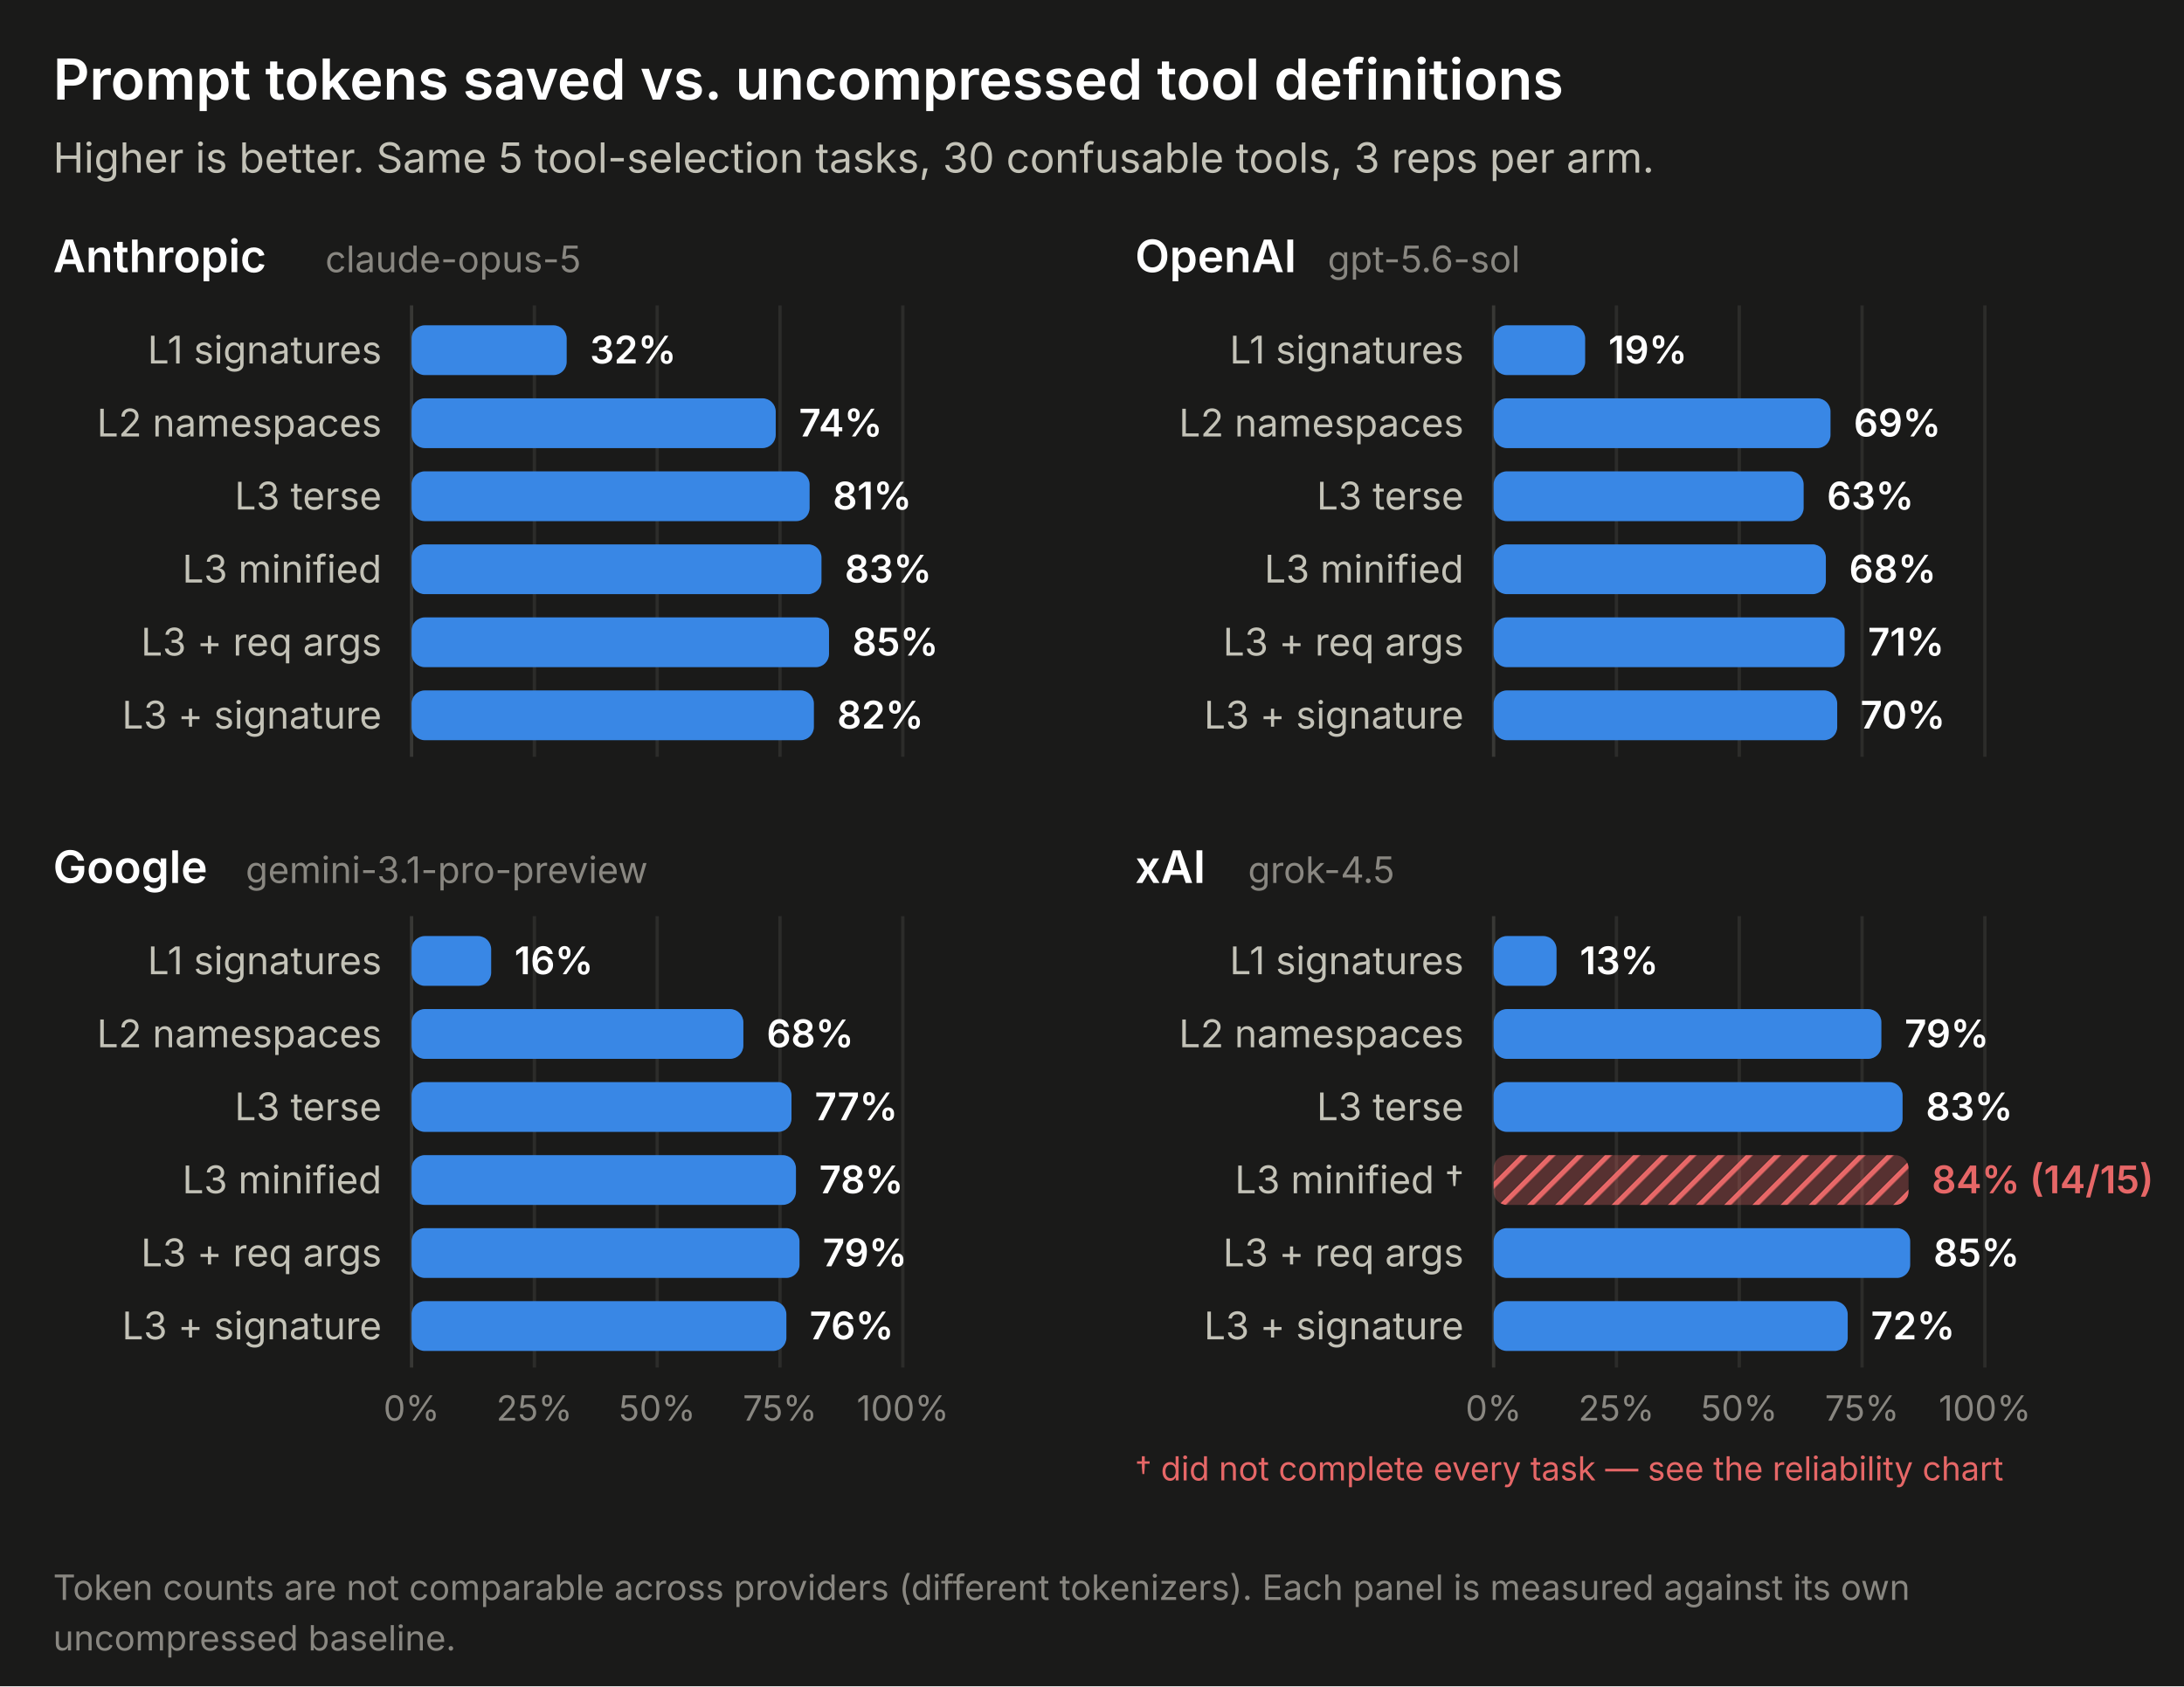
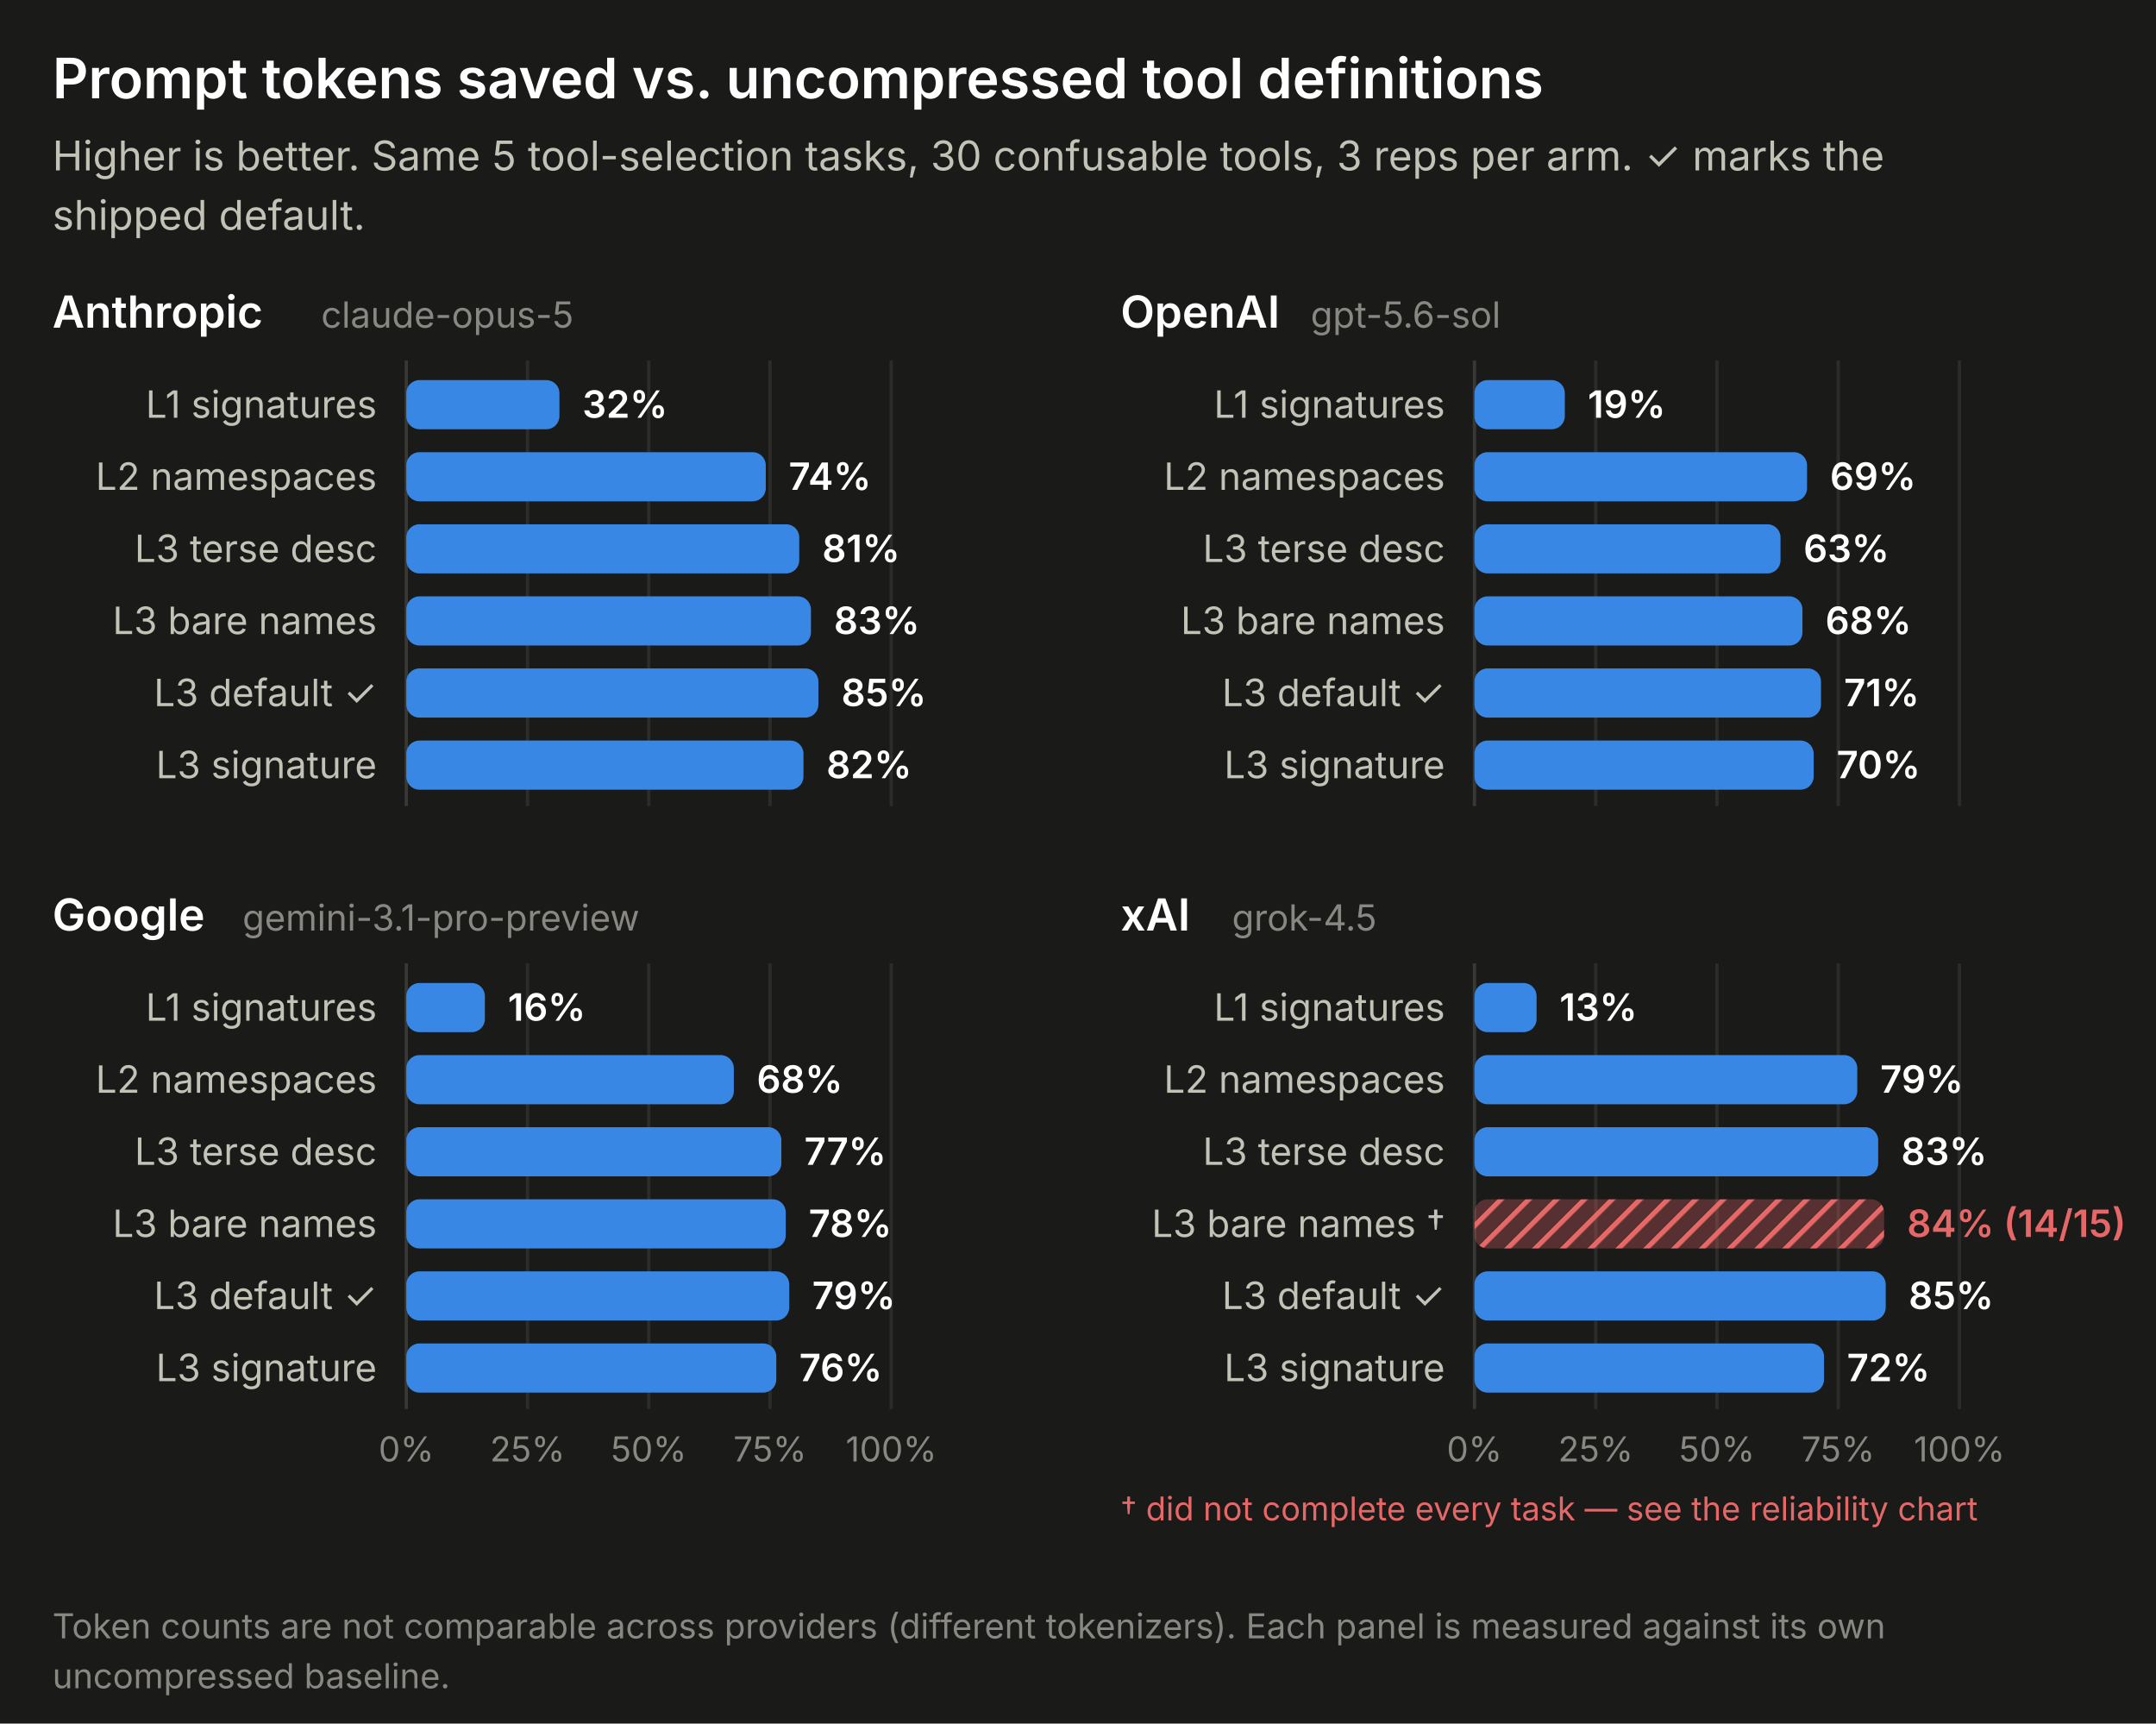
- <svg xmlns="http://www.w3.org/2000/svg" width="658" height="508" viewBox="0 0 658 508" role="img" aria-label="Prompt token savings by compression level, per provider">
+ <svg xmlns="http://www.w3.org/2000/svg" width="658" height="526" viewBox="0 0 658 526" role="img" aria-label="Prompt token savings by compression level, per provider">
  <defs>
    <pattern id="hatch-1a1a19" width="6" height="6" patternTransform="rotate(45)" patternUnits="userSpaceOnUse">
      <rect width="6" height="6" fill="#e66767" opacity="0.30" />
      <line x1="0" y1="0" x2="0" y2="6" stroke="#e66767" stroke-width="3" />
    </pattern>
  </defs>
-   <rect width="658" height="508" fill="#1a1a19" />
+   <rect width="658" height="526" fill="#1a1a19" />
  <text x="16" y="30" font-family="system-ui,-apple-system,'Segoe UI',sans-serif" font-size="17" font-weight="600" fill="#ffffff">Prompt tokens saved vs. uncompressed tool definitions</text>
  <text x="16" y="52" font-family="system-ui,-apple-system,'Segoe UI',sans-serif" font-size="12.5" fill="#c3c2b7">
-     <tspan x="16" dy="0">Higher is better. Same 5 tool-selection tasks, 30 confusable tools, 3 reps per arm.</tspan>
+     <tspan x="16" dy="0">Higher is better. Same 5 tool-selection tasks, 30 confusable tools, 3 reps per arm. ✓ marks the</tspan>
+     <tspan x="16" dy="18.125">shipped default.</tspan>
  </text>
-   <text x="16" y="82" font-family="system-ui,-apple-system,'Segoe UI',sans-serif" font-size="13.5" font-weight="600" fill="#ffffff">Anthropic</text>
-   <text x="98" y="82" font-family="system-ui,-apple-system,'Segoe UI',sans-serif" font-size="11" fill="#898781">claude-opus-5</text>
-   <line x1="124" y1="92" x2="124" y2="228" stroke="#383835" stroke-width="1" />
-   <line x1="161" y1="92" x2="161" y2="228" stroke="#2c2c2a" stroke-width="1" />
-   <line x1="198" y1="92" x2="198" y2="228" stroke="#2c2c2a" stroke-width="1" />
-   <line x1="235" y1="92" x2="235" y2="228" stroke="#2c2c2a" stroke-width="1" />
-   <line x1="272" y1="92" x2="272" y2="228" stroke="#2c2c2a" stroke-width="1" />
-   <text x="115" y="109.5" font-family="system-ui,-apple-system,'Segoe UI',sans-serif" font-size="11.5" fill="#c3c2b7" text-anchor="end">L1 signatures</text>
-   <rect x="124" y="98" width="46.732" height="15" rx="4" fill="#3987e5" />
-   <text x="177.732" y="109.5" font-family="system-ui,-apple-system,'Segoe UI',sans-serif" font-size="11.5" font-weight="600" fill="#ffffff">32%</text>
-   <text x="115" y="131.5" font-family="system-ui,-apple-system,'Segoe UI',sans-serif" font-size="11.5" fill="#c3c2b7" text-anchor="end">L2 namespaces</text>
-   <rect x="124" y="120" width="109.711" height="15" rx="4" fill="#3987e5" />
-   <text x="240.711" y="131.5" font-family="system-ui,-apple-system,'Segoe UI',sans-serif" font-size="11.5" font-weight="600" fill="#ffffff">74%</text>
-   <text x="115" y="153.5" font-family="system-ui,-apple-system,'Segoe UI',sans-serif" font-size="11.5" fill="#c3c2b7" text-anchor="end">L3 terse</text>
-   <rect x="124" y="142" width="119.922" height="15" rx="4" fill="#3987e5" />
-   <text x="250.922" y="153.5" font-family="system-ui,-apple-system,'Segoe UI',sans-serif" font-size="11.5" font-weight="600" fill="#ffffff">81%</text>
-   <text x="115" y="175.5" font-family="system-ui,-apple-system,'Segoe UI',sans-serif" font-size="11.5" fill="#c3c2b7" text-anchor="end">L3 minified</text>
-   <rect x="124" y="164" width="123.499" height="15" rx="4" fill="#3987e5" />
-   <text x="254.499" y="175.5" font-family="system-ui,-apple-system,'Segoe UI',sans-serif" font-size="11.5" font-weight="600" fill="#ffffff">83%</text>
-   <text x="115" y="197.5" font-family="system-ui,-apple-system,'Segoe UI',sans-serif" font-size="11.5" fill="#c3c2b7" text-anchor="end">L3 + req args</text>
-   <rect x="124" y="186" width="125.772" height="15" rx="4" fill="#3987e5" />
-   <text x="256.772" y="197.5" font-family="system-ui,-apple-system,'Segoe UI',sans-serif" font-size="11.5" font-weight="600" fill="#ffffff">85%</text>
-   <text x="115" y="219.5" font-family="system-ui,-apple-system,'Segoe UI',sans-serif" font-size="11.5" fill="#c3c2b7" text-anchor="end">L3 + signature</text>
-   <rect x="124" y="208" width="121.214" height="15" rx="4" fill="#3987e5" />
-   <text x="252.214" y="219.5" font-family="system-ui,-apple-system,'Segoe UI',sans-serif" font-size="11.5" font-weight="600" fill="#ffffff">82%</text>
-   <text x="342" y="82" font-family="system-ui,-apple-system,'Segoe UI',sans-serif" font-size="13.5" font-weight="600" fill="#ffffff">OpenAI</text>
-   <text x="400" y="82" font-family="system-ui,-apple-system,'Segoe UI',sans-serif" font-size="11" fill="#898781">gpt-5.6-sol</text>
-   <line x1="450" y1="92" x2="450" y2="228" stroke="#383835" stroke-width="1" />
-   <line x1="487" y1="92" x2="487" y2="228" stroke="#2c2c2a" stroke-width="1" />
-   <line x1="524" y1="92" x2="524" y2="228" stroke="#2c2c2a" stroke-width="1" />
-   <line x1="561" y1="92" x2="561" y2="228" stroke="#2c2c2a" stroke-width="1" />
-   <line x1="598" y1="92" x2="598" y2="228" stroke="#2c2c2a" stroke-width="1" />
-   <text x="441" y="109.5" font-family="system-ui,-apple-system,'Segoe UI',sans-serif" font-size="11.5" fill="#c3c2b7" text-anchor="end">L1 signatures</text>
-   <rect x="450" y="98" width="27.578" height="15" rx="4" fill="#3987e5" />
-   <text x="484.578" y="109.5" font-family="system-ui,-apple-system,'Segoe UI',sans-serif" font-size="11.5" font-weight="600" fill="#ffffff">19%</text>
-   <text x="441" y="131.5" font-family="system-ui,-apple-system,'Segoe UI',sans-serif" font-size="11.5" fill="#c3c2b7" text-anchor="end">L2 namespaces</text>
-   <rect x="450" y="120" width="101.503" height="15" rx="4" fill="#3987e5" />
-   <text x="558.503" y="131.5" font-family="system-ui,-apple-system,'Segoe UI',sans-serif" font-size="11.5" font-weight="600" fill="#ffffff">69%</text>
-   <text x="441" y="153.5" font-family="system-ui,-apple-system,'Segoe UI',sans-serif" font-size="11.5" fill="#c3c2b7" text-anchor="end">L3 terse</text>
-   <rect x="450" y="142" width="93.406" height="15" rx="4" fill="#3987e5" />
-   <text x="550.406" y="153.5" font-family="system-ui,-apple-system,'Segoe UI',sans-serif" font-size="11.5" font-weight="600" fill="#ffffff">63%</text>
-   <text x="441" y="175.5" font-family="system-ui,-apple-system,'Segoe UI',sans-serif" font-size="11.5" fill="#c3c2b7" text-anchor="end">L3 minified</text>
-   <rect x="450" y="164" width="100.097" height="15" rx="4" fill="#3987e5" />
-   <text x="557.097" y="175.5" font-family="system-ui,-apple-system,'Segoe UI',sans-serif" font-size="11.5" font-weight="600" fill="#ffffff">68%</text>
-   <text x="441" y="197.5" font-family="system-ui,-apple-system,'Segoe UI',sans-serif" font-size="11.5" fill="#c3c2b7" text-anchor="end">L3 + req args</text>
-   <rect x="450" y="186" width="105.764" height="15" rx="4" fill="#3987e5" />
-   <text x="562.764" y="197.5" font-family="system-ui,-apple-system,'Segoe UI',sans-serif" font-size="11.5" font-weight="600" fill="#ffffff">71%</text>
-   <text x="441" y="219.5" font-family="system-ui,-apple-system,'Segoe UI',sans-serif" font-size="11.5" fill="#c3c2b7" text-anchor="end">L3 + signature</text>
-   <rect x="450" y="208" width="103.52" height="15" rx="4" fill="#3987e5" />
-   <text x="560.52" y="219.5" font-family="system-ui,-apple-system,'Segoe UI',sans-serif" font-size="11.5" font-weight="600" fill="#ffffff">70%</text>
-   <text x="16" y="266" font-family="system-ui,-apple-system,'Segoe UI',sans-serif" font-size="13.5" font-weight="600" fill="#ffffff">Google</text>
-   <text x="74" y="266" font-family="system-ui,-apple-system,'Segoe UI',sans-serif" font-size="11" fill="#898781">gemini-3.1-pro-preview</text>
-   <line x1="124" y1="276" x2="124" y2="412" stroke="#383835" stroke-width="1" />
-   <text x="124" y="428" font-family="system-ui,-apple-system,'Segoe UI',sans-serif" font-size="10.5" fill="#898781" text-anchor="middle">0%</text>
-   <line x1="161" y1="276" x2="161" y2="412" stroke="#2c2c2a" stroke-width="1" />
-   <text x="161" y="428" font-family="system-ui,-apple-system,'Segoe UI',sans-serif" font-size="10.5" fill="#898781" text-anchor="middle">25%</text>
-   <line x1="198" y1="276" x2="198" y2="412" stroke="#2c2c2a" stroke-width="1" />
-   <text x="198" y="428" font-family="system-ui,-apple-system,'Segoe UI',sans-serif" font-size="10.5" fill="#898781" text-anchor="middle">50%</text>
-   <line x1="235" y1="276" x2="235" y2="412" stroke="#2c2c2a" stroke-width="1" />
-   <text x="235" y="428" font-family="system-ui,-apple-system,'Segoe UI',sans-serif" font-size="10.5" fill="#898781" text-anchor="middle">75%</text>
-   <line x1="272" y1="276" x2="272" y2="412" stroke="#2c2c2a" stroke-width="1" />
-   <text x="272" y="428" font-family="system-ui,-apple-system,'Segoe UI',sans-serif" font-size="10.5" fill="#898781" text-anchor="middle">100%</text>
-   <text x="115" y="293.5" font-family="system-ui,-apple-system,'Segoe UI',sans-serif" font-size="11.5" fill="#c3c2b7" text-anchor="end">L1 signatures</text>
-   <rect x="124" y="282" width="23.984" height="15" rx="4" fill="#3987e5" />
-   <text x="154.984" y="293.5" font-family="system-ui,-apple-system,'Segoe UI',sans-serif" font-size="11.5" font-weight="600" fill="#ffffff">16%</text>
-   <text x="115" y="315.5" font-family="system-ui,-apple-system,'Segoe UI',sans-serif" font-size="11.5" fill="#c3c2b7" text-anchor="end">L2 namespaces</text>
-   <rect x="124" y="304" width="99.964" height="15" rx="4" fill="#3987e5" />
-   <text x="230.964" y="315.5" font-family="system-ui,-apple-system,'Segoe UI',sans-serif" font-size="11.5" font-weight="600" fill="#ffffff">68%</text>
-   <text x="115" y="337.5" font-family="system-ui,-apple-system,'Segoe UI',sans-serif" font-size="11.5" fill="#c3c2b7" text-anchor="end">L3 terse</text>
-   <rect x="124" y="326" width="114.465" height="15" rx="4" fill="#3987e5" />
-   <text x="245.465" y="337.5" font-family="system-ui,-apple-system,'Segoe UI',sans-serif" font-size="11.5" font-weight="600" fill="#ffffff">77%</text>
-   <text x="115" y="359.5" font-family="system-ui,-apple-system,'Segoe UI',sans-serif" font-size="11.5" fill="#c3c2b7" text-anchor="end">L3 minified</text>
-   <rect x="124" y="348" width="115.809" height="15" rx="4" fill="#3987e5" />
-   <text x="246.809" y="359.5" font-family="system-ui,-apple-system,'Segoe UI',sans-serif" font-size="11.5" font-weight="600" fill="#ffffff">78%</text>
-   <text x="115" y="381.5" font-family="system-ui,-apple-system,'Segoe UI',sans-serif" font-size="11.5" fill="#c3c2b7" text-anchor="end">L3 + req args</text>
-   <rect x="124" y="370" width="116.877" height="15" rx="4" fill="#3987e5" />
-   <text x="247.877" y="381.5" font-family="system-ui,-apple-system,'Segoe UI',sans-serif" font-size="11.5" font-weight="600" fill="#ffffff">79%</text>
-   <text x="115" y="403.5" font-family="system-ui,-apple-system,'Segoe UI',sans-serif" font-size="11.5" fill="#c3c2b7" text-anchor="end">L3 + signature</text>
-   <rect x="124" y="392" width="112.923" height="15" rx="4" fill="#3987e5" />
-   <text x="243.923" y="403.5" font-family="system-ui,-apple-system,'Segoe UI',sans-serif" font-size="11.5" font-weight="600" fill="#ffffff">76%</text>
-   <text x="342" y="266" font-family="system-ui,-apple-system,'Segoe UI',sans-serif" font-size="13.5" font-weight="600" fill="#ffffff">xAI</text>
-   <text x="376" y="266" font-family="system-ui,-apple-system,'Segoe UI',sans-serif" font-size="11" fill="#898781">grok-4.5</text>
-   <line x1="450" y1="276" x2="450" y2="412" stroke="#383835" stroke-width="1" />
-   <text x="450" y="428" font-family="system-ui,-apple-system,'Segoe UI',sans-serif" font-size="10.5" fill="#898781" text-anchor="middle">0%</text>
-   <line x1="487" y1="276" x2="487" y2="412" stroke="#2c2c2a" stroke-width="1" />
-   <text x="487" y="428" font-family="system-ui,-apple-system,'Segoe UI',sans-serif" font-size="10.5" fill="#898781" text-anchor="middle">25%</text>
-   <line x1="524" y1="276" x2="524" y2="412" stroke="#2c2c2a" stroke-width="1" />
-   <text x="524" y="428" font-family="system-ui,-apple-system,'Segoe UI',sans-serif" font-size="10.5" fill="#898781" text-anchor="middle">50%</text>
-   <line x1="561" y1="276" x2="561" y2="412" stroke="#2c2c2a" stroke-width="1" />
-   <text x="561" y="428" font-family="system-ui,-apple-system,'Segoe UI',sans-serif" font-size="10.5" fill="#898781" text-anchor="middle">75%</text>
-   <line x1="598" y1="276" x2="598" y2="412" stroke="#2c2c2a" stroke-width="1" />
-   <text x="598" y="428" font-family="system-ui,-apple-system,'Segoe UI',sans-serif" font-size="10.5" fill="#898781" text-anchor="middle">100%</text>
-   <text x="441" y="293.5" font-family="system-ui,-apple-system,'Segoe UI',sans-serif" font-size="11.5" fill="#c3c2b7" text-anchor="end">L1 signatures</text>
-   <rect x="450" y="282" width="18.958" height="15" rx="4" fill="#3987e5" />
-   <text x="475.958" y="293.5" font-family="system-ui,-apple-system,'Segoe UI',sans-serif" font-size="11.5" font-weight="600" fill="#ffffff">13%</text>
-   <text x="441" y="315.5" font-family="system-ui,-apple-system,'Segoe UI',sans-serif" font-size="11.5" fill="#c3c2b7" text-anchor="end">L2 namespaces</text>
-   <rect x="450" y="304" width="116.829" height="15" rx="4" fill="#3987e5" />
-   <text x="573.829" y="315.5" font-family="system-ui,-apple-system,'Segoe UI',sans-serif" font-size="11.5" font-weight="600" fill="#ffffff">79%</text>
-   <text x="441" y="337.5" font-family="system-ui,-apple-system,'Segoe UI',sans-serif" font-size="11.5" fill="#c3c2b7" text-anchor="end">L3 terse</text>
-   <rect x="450" y="326" width="123.213" height="15" rx="4" fill="#3987e5" />
-   <text x="580.213" y="337.5" font-family="system-ui,-apple-system,'Segoe UI',sans-serif" font-size="11.5" font-weight="600" fill="#ffffff">83%</text>
-   <text x="441" y="359.5" font-family="system-ui,-apple-system,'Segoe UI',sans-serif" font-size="11.5" fill="#c3c2b7" text-anchor="end">L3 minified †</text>
-   <rect x="450" y="348" width="125.017" height="15" rx="4" fill="url(#hatch-1a1a19)" />
-   <text x="582.017" y="359.5" font-family="system-ui,-apple-system,'Segoe UI',sans-serif" font-size="11.5" font-weight="600" fill="#e66767">84% (14/15)</text>
-   <text x="441" y="381.5" font-family="system-ui,-apple-system,'Segoe UI',sans-serif" font-size="11.5" fill="#c3c2b7" text-anchor="end">L3 + req args</text>
-   <rect x="450" y="370" width="125.51" height="15" rx="4" fill="#3987e5" />
-   <text x="582.51" y="381.5" font-family="system-ui,-apple-system,'Segoe UI',sans-serif" font-size="11.5" font-weight="600" fill="#ffffff">85%</text>
-   <text x="441" y="403.5" font-family="system-ui,-apple-system,'Segoe UI',sans-serif" font-size="11.5" fill="#c3c2b7" text-anchor="end">L3 + signature</text>
-   <rect x="450" y="392" width="106.685" height="15" rx="4" fill="#3987e5" />
-   <text x="563.685" y="403.5" font-family="system-ui,-apple-system,'Segoe UI',sans-serif" font-size="11.5" font-weight="600" fill="#ffffff">72%</text>
-   <text x="342" y="446" font-family="system-ui,-apple-system,'Segoe UI',sans-serif" font-size="10" fill="#e66767">† did not complete every task — see the reliability chart</text>
-   <text x="16" y="482" font-family="system-ui,-apple-system,'Segoe UI',sans-serif" font-size="10.5" fill="#898781">
+   <text x="16" y="100" font-family="system-ui,-apple-system,'Segoe UI',sans-serif" font-size="13.5" font-weight="600" fill="#ffffff">Anthropic</text>
+   <text x="98" y="100" font-family="system-ui,-apple-system,'Segoe UI',sans-serif" font-size="11" fill="#898781">claude-opus-5</text>
+   <line x1="124" y1="110" x2="124" y2="246" stroke="#383835" stroke-width="1" />
+   <line x1="161" y1="110" x2="161" y2="246" stroke="#2c2c2a" stroke-width="1" />
+   <line x1="198" y1="110" x2="198" y2="246" stroke="#2c2c2a" stroke-width="1" />
+   <line x1="235" y1="110" x2="235" y2="246" stroke="#2c2c2a" stroke-width="1" />
+   <line x1="272" y1="110" x2="272" y2="246" stroke="#2c2c2a" stroke-width="1" />
+   <text x="115" y="127.5" font-family="system-ui,-apple-system,'Segoe UI',sans-serif" font-size="11.5" fill="#c3c2b7" text-anchor="end">L1 signatures</text>
+   <rect x="124" y="116" width="46.732" height="15" rx="4" fill="#3987e5" />
+   <text x="177.732" y="127.5" font-family="system-ui,-apple-system,'Segoe UI',sans-serif" font-size="11.5" font-weight="600" fill="#ffffff">32%</text>
+   <text x="115" y="149.5" font-family="system-ui,-apple-system,'Segoe UI',sans-serif" font-size="11.5" fill="#c3c2b7" text-anchor="end">L2 namespaces</text>
+   <rect x="124" y="138" width="109.711" height="15" rx="4" fill="#3987e5" />
+   <text x="240.711" y="149.5" font-family="system-ui,-apple-system,'Segoe UI',sans-serif" font-size="11.5" font-weight="600" fill="#ffffff">74%</text>
+   <text x="115" y="171.5" font-family="system-ui,-apple-system,'Segoe UI',sans-serif" font-size="11.5" fill="#c3c2b7" text-anchor="end">L3 terse desc</text>
+   <rect x="124" y="160" width="119.922" height="15" rx="4" fill="#3987e5" />
+   <text x="250.922" y="171.5" font-family="system-ui,-apple-system,'Segoe UI',sans-serif" font-size="11.5" font-weight="600" fill="#ffffff">81%</text>
+   <text x="115" y="193.5" font-family="system-ui,-apple-system,'Segoe UI',sans-serif" font-size="11.5" fill="#c3c2b7" text-anchor="end">L3 bare names</text>
+   <rect x="124" y="182" width="123.499" height="15" rx="4" fill="#3987e5" />
+   <text x="254.499" y="193.5" font-family="system-ui,-apple-system,'Segoe UI',sans-serif" font-size="11.5" font-weight="600" fill="#ffffff">83%</text>
+   <text x="115" y="215.5" font-family="system-ui,-apple-system,'Segoe UI',sans-serif" font-size="11.5" fill="#c3c2b7" text-anchor="end">L3 default ✓</text>
+   <rect x="124" y="204" width="125.772" height="15" rx="4" fill="#3987e5" />
+   <text x="256.772" y="215.5" font-family="system-ui,-apple-system,'Segoe UI',sans-serif" font-size="11.5" font-weight="600" fill="#ffffff">85%</text>
+   <text x="115" y="237.5" font-family="system-ui,-apple-system,'Segoe UI',sans-serif" font-size="11.5" fill="#c3c2b7" text-anchor="end">L3 signature</text>
+   <rect x="124" y="226" width="121.214" height="15" rx="4" fill="#3987e5" />
+   <text x="252.214" y="237.5" font-family="system-ui,-apple-system,'Segoe UI',sans-serif" font-size="11.5" font-weight="600" fill="#ffffff">82%</text>
+   <text x="342" y="100" font-family="system-ui,-apple-system,'Segoe UI',sans-serif" font-size="13.5" font-weight="600" fill="#ffffff">OpenAI</text>
+   <text x="400" y="100" font-family="system-ui,-apple-system,'Segoe UI',sans-serif" font-size="11" fill="#898781">gpt-5.6-sol</text>
+   <line x1="450" y1="110" x2="450" y2="246" stroke="#383835" stroke-width="1" />
+   <line x1="487" y1="110" x2="487" y2="246" stroke="#2c2c2a" stroke-width="1" />
+   <line x1="524" y1="110" x2="524" y2="246" stroke="#2c2c2a" stroke-width="1" />
+   <line x1="561" y1="110" x2="561" y2="246" stroke="#2c2c2a" stroke-width="1" />
+   <line x1="598" y1="110" x2="598" y2="246" stroke="#2c2c2a" stroke-width="1" />
+   <text x="441" y="127.5" font-family="system-ui,-apple-system,'Segoe UI',sans-serif" font-size="11.5" fill="#c3c2b7" text-anchor="end">L1 signatures</text>
+   <rect x="450" y="116" width="27.578" height="15" rx="4" fill="#3987e5" />
+   <text x="484.578" y="127.5" font-family="system-ui,-apple-system,'Segoe UI',sans-serif" font-size="11.5" font-weight="600" fill="#ffffff">19%</text>
+   <text x="441" y="149.5" font-family="system-ui,-apple-system,'Segoe UI',sans-serif" font-size="11.5" fill="#c3c2b7" text-anchor="end">L2 namespaces</text>
+   <rect x="450" y="138" width="101.503" height="15" rx="4" fill="#3987e5" />
+   <text x="558.503" y="149.5" font-family="system-ui,-apple-system,'Segoe UI',sans-serif" font-size="11.5" font-weight="600" fill="#ffffff">69%</text>
+   <text x="441" y="171.5" font-family="system-ui,-apple-system,'Segoe UI',sans-serif" font-size="11.5" fill="#c3c2b7" text-anchor="end">L3 terse desc</text>
+   <rect x="450" y="160" width="93.406" height="15" rx="4" fill="#3987e5" />
+   <text x="550.406" y="171.5" font-family="system-ui,-apple-system,'Segoe UI',sans-serif" font-size="11.5" font-weight="600" fill="#ffffff">63%</text>
+   <text x="441" y="193.5" font-family="system-ui,-apple-system,'Segoe UI',sans-serif" font-size="11.5" fill="#c3c2b7" text-anchor="end">L3 bare names</text>
+   <rect x="450" y="182" width="100.097" height="15" rx="4" fill="#3987e5" />
+   <text x="557.097" y="193.5" font-family="system-ui,-apple-system,'Segoe UI',sans-serif" font-size="11.5" font-weight="600" fill="#ffffff">68%</text>
+   <text x="441" y="215.5" font-family="system-ui,-apple-system,'Segoe UI',sans-serif" font-size="11.5" fill="#c3c2b7" text-anchor="end">L3 default ✓</text>
+   <rect x="450" y="204" width="105.764" height="15" rx="4" fill="#3987e5" />
+   <text x="562.764" y="215.5" font-family="system-ui,-apple-system,'Segoe UI',sans-serif" font-size="11.5" font-weight="600" fill="#ffffff">71%</text>
+   <text x="441" y="237.5" font-family="system-ui,-apple-system,'Segoe UI',sans-serif" font-size="11.5" fill="#c3c2b7" text-anchor="end">L3 signature</text>
+   <rect x="450" y="226" width="103.52" height="15" rx="4" fill="#3987e5" />
+   <text x="560.52" y="237.5" font-family="system-ui,-apple-system,'Segoe UI',sans-serif" font-size="11.5" font-weight="600" fill="#ffffff">70%</text>
+   <text x="16" y="284" font-family="system-ui,-apple-system,'Segoe UI',sans-serif" font-size="13.5" font-weight="600" fill="#ffffff">Google</text>
+   <text x="74" y="284" font-family="system-ui,-apple-system,'Segoe UI',sans-serif" font-size="11" fill="#898781">gemini-3.1-pro-preview</text>
+   <line x1="124" y1="294" x2="124" y2="430" stroke="#383835" stroke-width="1" />
+   <text x="124" y="446" font-family="system-ui,-apple-system,'Segoe UI',sans-serif" font-size="10.5" fill="#898781" text-anchor="middle">0%</text>
+   <line x1="161" y1="294" x2="161" y2="430" stroke="#2c2c2a" stroke-width="1" />
+   <text x="161" y="446" font-family="system-ui,-apple-system,'Segoe UI',sans-serif" font-size="10.5" fill="#898781" text-anchor="middle">25%</text>
+   <line x1="198" y1="294" x2="198" y2="430" stroke="#2c2c2a" stroke-width="1" />
+   <text x="198" y="446" font-family="system-ui,-apple-system,'Segoe UI',sans-serif" font-size="10.5" fill="#898781" text-anchor="middle">50%</text>
+   <line x1="235" y1="294" x2="235" y2="430" stroke="#2c2c2a" stroke-width="1" />
+   <text x="235" y="446" font-family="system-ui,-apple-system,'Segoe UI',sans-serif" font-size="10.5" fill="#898781" text-anchor="middle">75%</text>
+   <line x1="272" y1="294" x2="272" y2="430" stroke="#2c2c2a" stroke-width="1" />
+   <text x="272" y="446" font-family="system-ui,-apple-system,'Segoe UI',sans-serif" font-size="10.5" fill="#898781" text-anchor="middle">100%</text>
+   <text x="115" y="311.5" font-family="system-ui,-apple-system,'Segoe UI',sans-serif" font-size="11.5" fill="#c3c2b7" text-anchor="end">L1 signatures</text>
+   <rect x="124" y="300" width="23.984" height="15" rx="4" fill="#3987e5" />
+   <text x="154.984" y="311.5" font-family="system-ui,-apple-system,'Segoe UI',sans-serif" font-size="11.5" font-weight="600" fill="#ffffff">16%</text>
+   <text x="115" y="333.5" font-family="system-ui,-apple-system,'Segoe UI',sans-serif" font-size="11.5" fill="#c3c2b7" text-anchor="end">L2 namespaces</text>
+   <rect x="124" y="322" width="99.964" height="15" rx="4" fill="#3987e5" />
+   <text x="230.964" y="333.5" font-family="system-ui,-apple-system,'Segoe UI',sans-serif" font-size="11.5" font-weight="600" fill="#ffffff">68%</text>
+   <text x="115" y="355.5" font-family="system-ui,-apple-system,'Segoe UI',sans-serif" font-size="11.5" fill="#c3c2b7" text-anchor="end">L3 terse desc</text>
+   <rect x="124" y="344" width="114.465" height="15" rx="4" fill="#3987e5" />
+   <text x="245.465" y="355.5" font-family="system-ui,-apple-system,'Segoe UI',sans-serif" font-size="11.5" font-weight="600" fill="#ffffff">77%</text>
+   <text x="115" y="377.5" font-family="system-ui,-apple-system,'Segoe UI',sans-serif" font-size="11.5" fill="#c3c2b7" text-anchor="end">L3 bare names</text>
+   <rect x="124" y="366" width="115.809" height="15" rx="4" fill="#3987e5" />
+   <text x="246.809" y="377.5" font-family="system-ui,-apple-system,'Segoe UI',sans-serif" font-size="11.5" font-weight="600" fill="#ffffff">78%</text>
+   <text x="115" y="399.5" font-family="system-ui,-apple-system,'Segoe UI',sans-serif" font-size="11.5" fill="#c3c2b7" text-anchor="end">L3 default ✓</text>
+   <rect x="124" y="388" width="116.877" height="15" rx="4" fill="#3987e5" />
+   <text x="247.877" y="399.5" font-family="system-ui,-apple-system,'Segoe UI',sans-serif" font-size="11.5" font-weight="600" fill="#ffffff">79%</text>
+   <text x="115" y="421.5" font-family="system-ui,-apple-system,'Segoe UI',sans-serif" font-size="11.5" fill="#c3c2b7" text-anchor="end">L3 signature</text>
+   <rect x="124" y="410" width="112.923" height="15" rx="4" fill="#3987e5" />
+   <text x="243.923" y="421.5" font-family="system-ui,-apple-system,'Segoe UI',sans-serif" font-size="11.5" font-weight="600" fill="#ffffff">76%</text>
+   <text x="342" y="284" font-family="system-ui,-apple-system,'Segoe UI',sans-serif" font-size="13.5" font-weight="600" fill="#ffffff">xAI</text>
+   <text x="376" y="284" font-family="system-ui,-apple-system,'Segoe UI',sans-serif" font-size="11" fill="#898781">grok-4.5</text>
+   <line x1="450" y1="294" x2="450" y2="430" stroke="#383835" stroke-width="1" />
+   <text x="450" y="446" font-family="system-ui,-apple-system,'Segoe UI',sans-serif" font-size="10.5" fill="#898781" text-anchor="middle">0%</text>
+   <line x1="487" y1="294" x2="487" y2="430" stroke="#2c2c2a" stroke-width="1" />
+   <text x="487" y="446" font-family="system-ui,-apple-system,'Segoe UI',sans-serif" font-size="10.5" fill="#898781" text-anchor="middle">25%</text>
+   <line x1="524" y1="294" x2="524" y2="430" stroke="#2c2c2a" stroke-width="1" />
+   <text x="524" y="446" font-family="system-ui,-apple-system,'Segoe UI',sans-serif" font-size="10.5" fill="#898781" text-anchor="middle">50%</text>
+   <line x1="561" y1="294" x2="561" y2="430" stroke="#2c2c2a" stroke-width="1" />
+   <text x="561" y="446" font-family="system-ui,-apple-system,'Segoe UI',sans-serif" font-size="10.5" fill="#898781" text-anchor="middle">75%</text>
+   <line x1="598" y1="294" x2="598" y2="430" stroke="#2c2c2a" stroke-width="1" />
+   <text x="598" y="446" font-family="system-ui,-apple-system,'Segoe UI',sans-serif" font-size="10.5" fill="#898781" text-anchor="middle">100%</text>
+   <text x="441" y="311.5" font-family="system-ui,-apple-system,'Segoe UI',sans-serif" font-size="11.5" fill="#c3c2b7" text-anchor="end">L1 signatures</text>
+   <rect x="450" y="300" width="18.958" height="15" rx="4" fill="#3987e5" />
+   <text x="475.958" y="311.5" font-family="system-ui,-apple-system,'Segoe UI',sans-serif" font-size="11.5" font-weight="600" fill="#ffffff">13%</text>
+   <text x="441" y="333.5" font-family="system-ui,-apple-system,'Segoe UI',sans-serif" font-size="11.5" fill="#c3c2b7" text-anchor="end">L2 namespaces</text>
+   <rect x="450" y="322" width="116.829" height="15" rx="4" fill="#3987e5" />
+   <text x="573.829" y="333.5" font-family="system-ui,-apple-system,'Segoe UI',sans-serif" font-size="11.5" font-weight="600" fill="#ffffff">79%</text>
+   <text x="441" y="355.5" font-family="system-ui,-apple-system,'Segoe UI',sans-serif" font-size="11.5" fill="#c3c2b7" text-anchor="end">L3 terse desc</text>
+   <rect x="450" y="344" width="123.213" height="15" rx="4" fill="#3987e5" />
+   <text x="580.213" y="355.5" font-family="system-ui,-apple-system,'Segoe UI',sans-serif" font-size="11.5" font-weight="600" fill="#ffffff">83%</text>
+   <text x="441" y="377.5" font-family="system-ui,-apple-system,'Segoe UI',sans-serif" font-size="11.5" fill="#c3c2b7" text-anchor="end">L3 bare names †</text>
+   <rect x="450" y="366" width="125.017" height="15" rx="4" fill="url(#hatch-1a1a19)" />
+   <text x="582.017" y="377.5" font-family="system-ui,-apple-system,'Segoe UI',sans-serif" font-size="11.5" font-weight="600" fill="#e66767">84% (14/15)</text>
+   <text x="441" y="399.5" font-family="system-ui,-apple-system,'Segoe UI',sans-serif" font-size="11.5" fill="#c3c2b7" text-anchor="end">L3 default ✓</text>
+   <rect x="450" y="388" width="125.51" height="15" rx="4" fill="#3987e5" />
+   <text x="582.51" y="399.5" font-family="system-ui,-apple-system,'Segoe UI',sans-serif" font-size="11.5" font-weight="600" fill="#ffffff">85%</text>
+   <text x="441" y="421.5" font-family="system-ui,-apple-system,'Segoe UI',sans-serif" font-size="11.5" fill="#c3c2b7" text-anchor="end">L3 signature</text>
+   <rect x="450" y="410" width="106.685" height="15" rx="4" fill="#3987e5" />
+   <text x="563.685" y="421.5" font-family="system-ui,-apple-system,'Segoe UI',sans-serif" font-size="11.5" font-weight="600" fill="#ffffff">72%</text>
+   <text x="342" y="464" font-family="system-ui,-apple-system,'Segoe UI',sans-serif" font-size="10" fill="#e66767">† did not complete every task — see the reliability chart</text>
+   <text x="16" y="500" font-family="system-ui,-apple-system,'Segoe UI',sans-serif" font-size="10.5" fill="#898781">
    <tspan x="16" dy="0">Token counts are not comparable across providers (different tokenizers). Each panel is measured against its own</tspan>
    <tspan x="16" dy="15.225">uncompressed baseline.</tspan>
  </text>
</svg>
